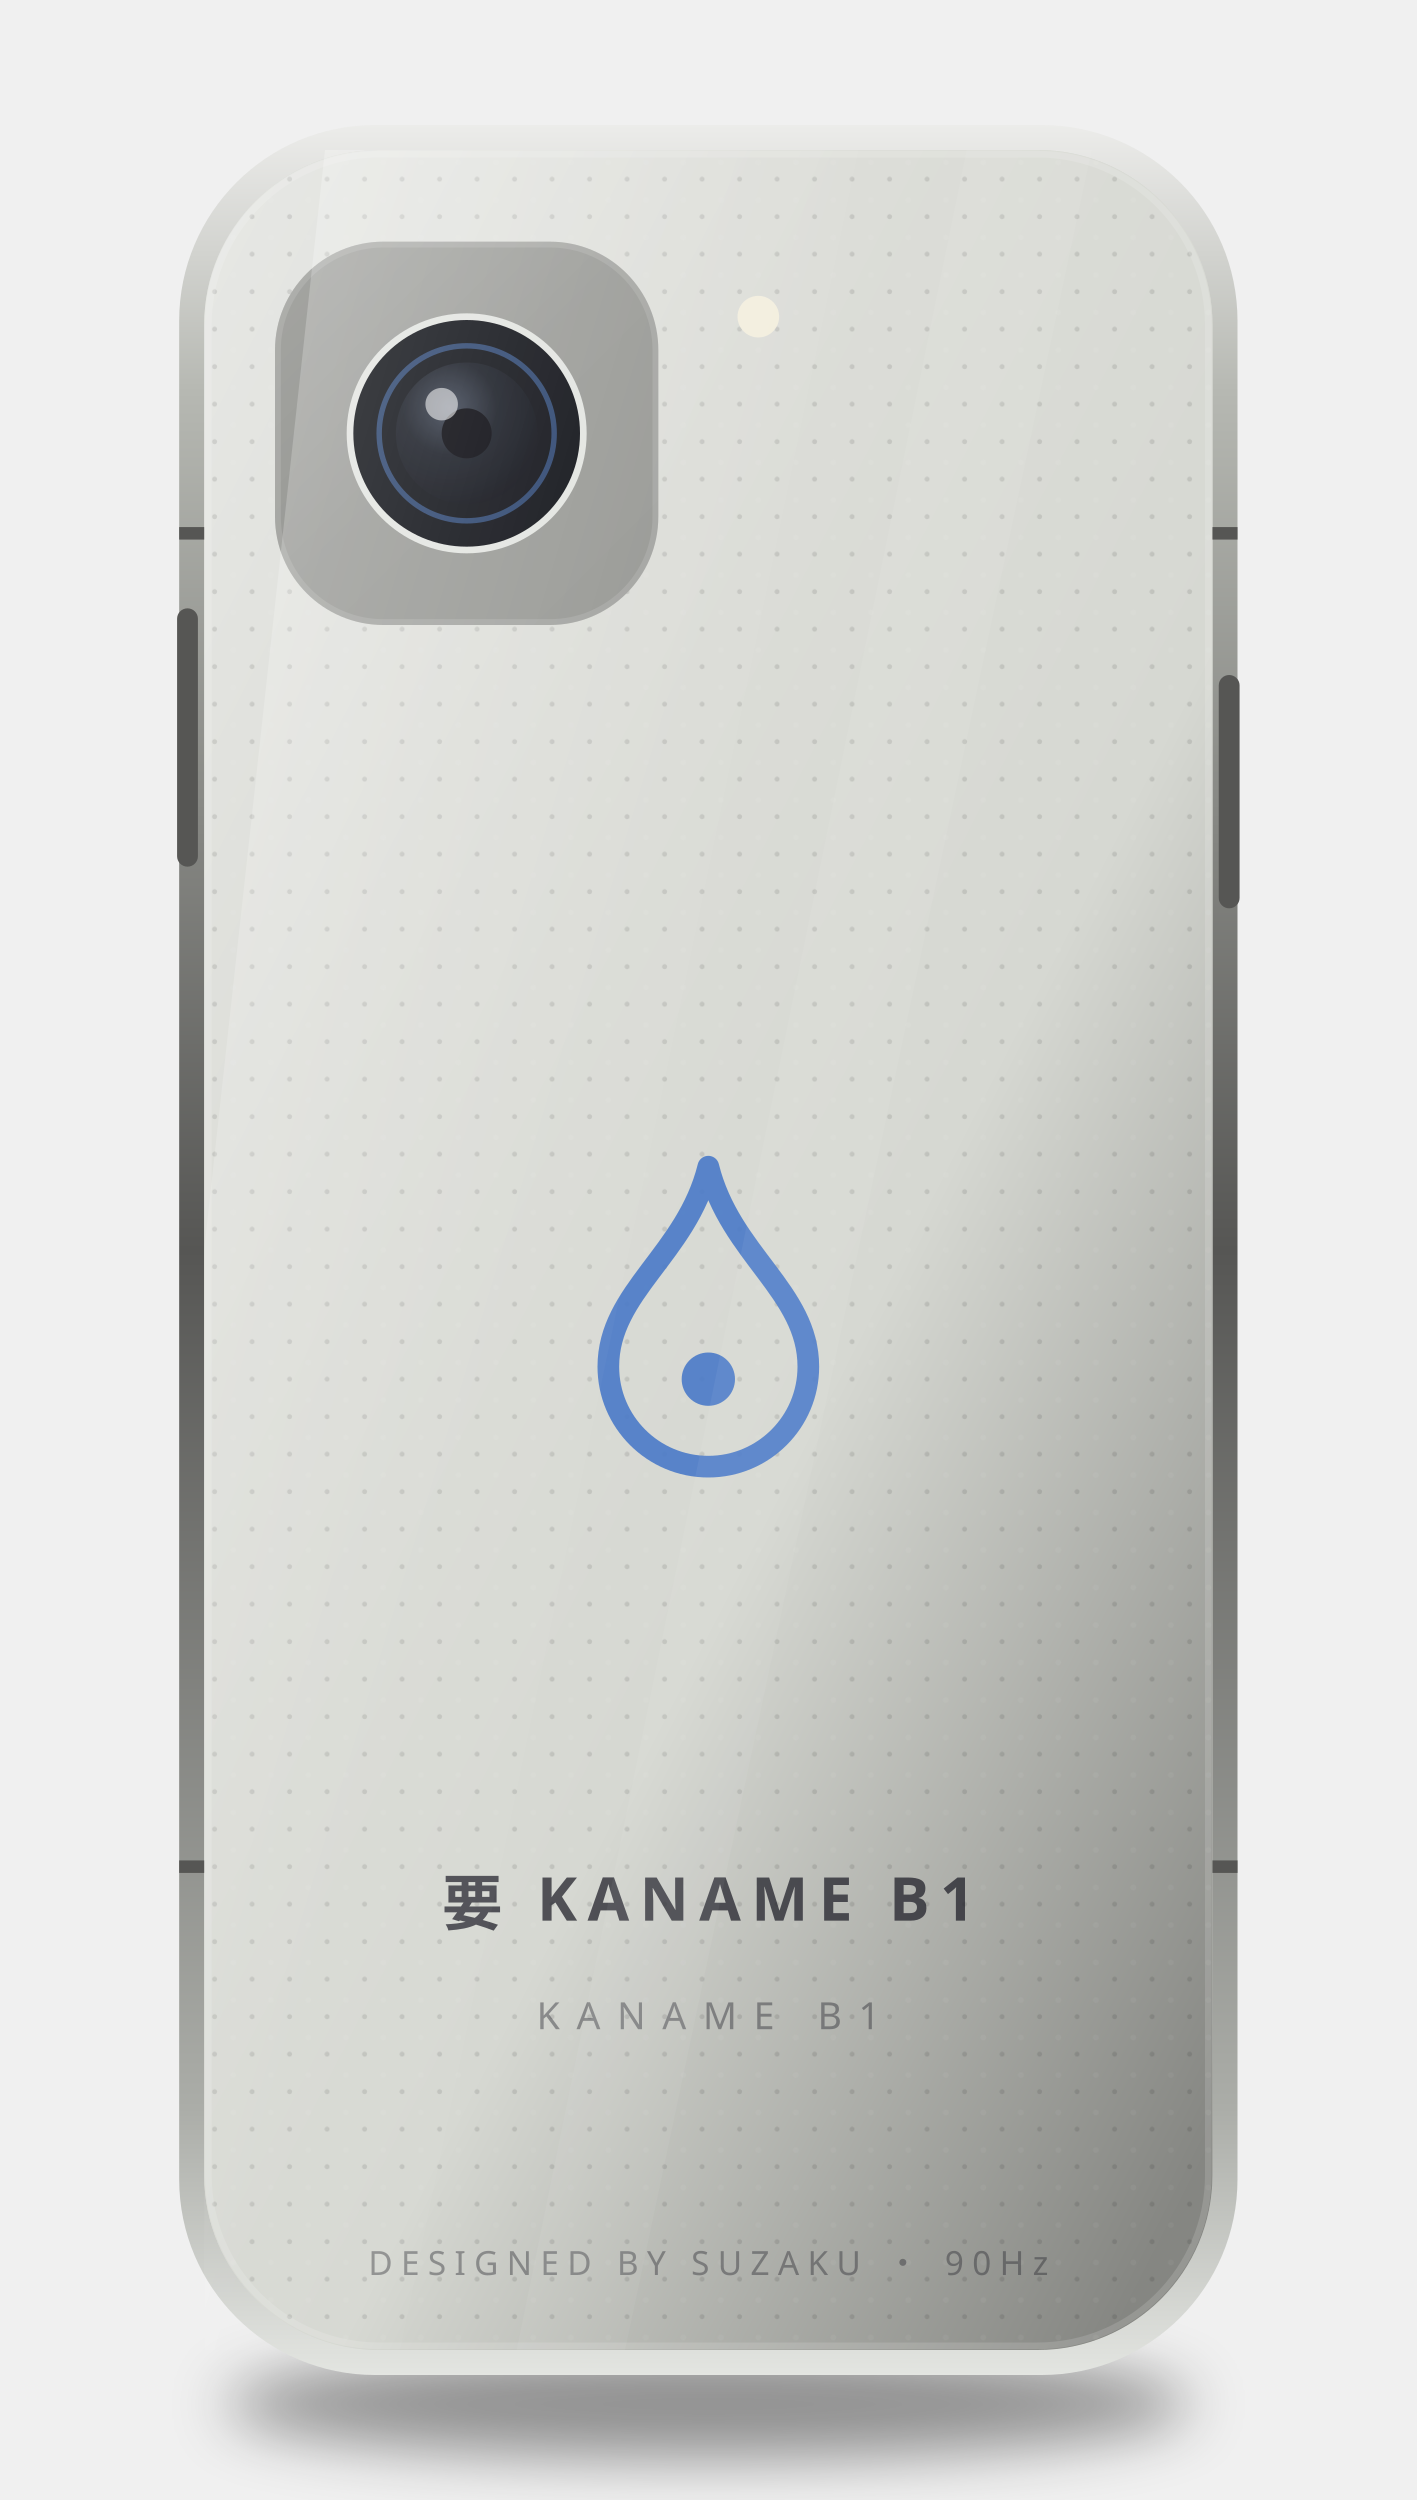
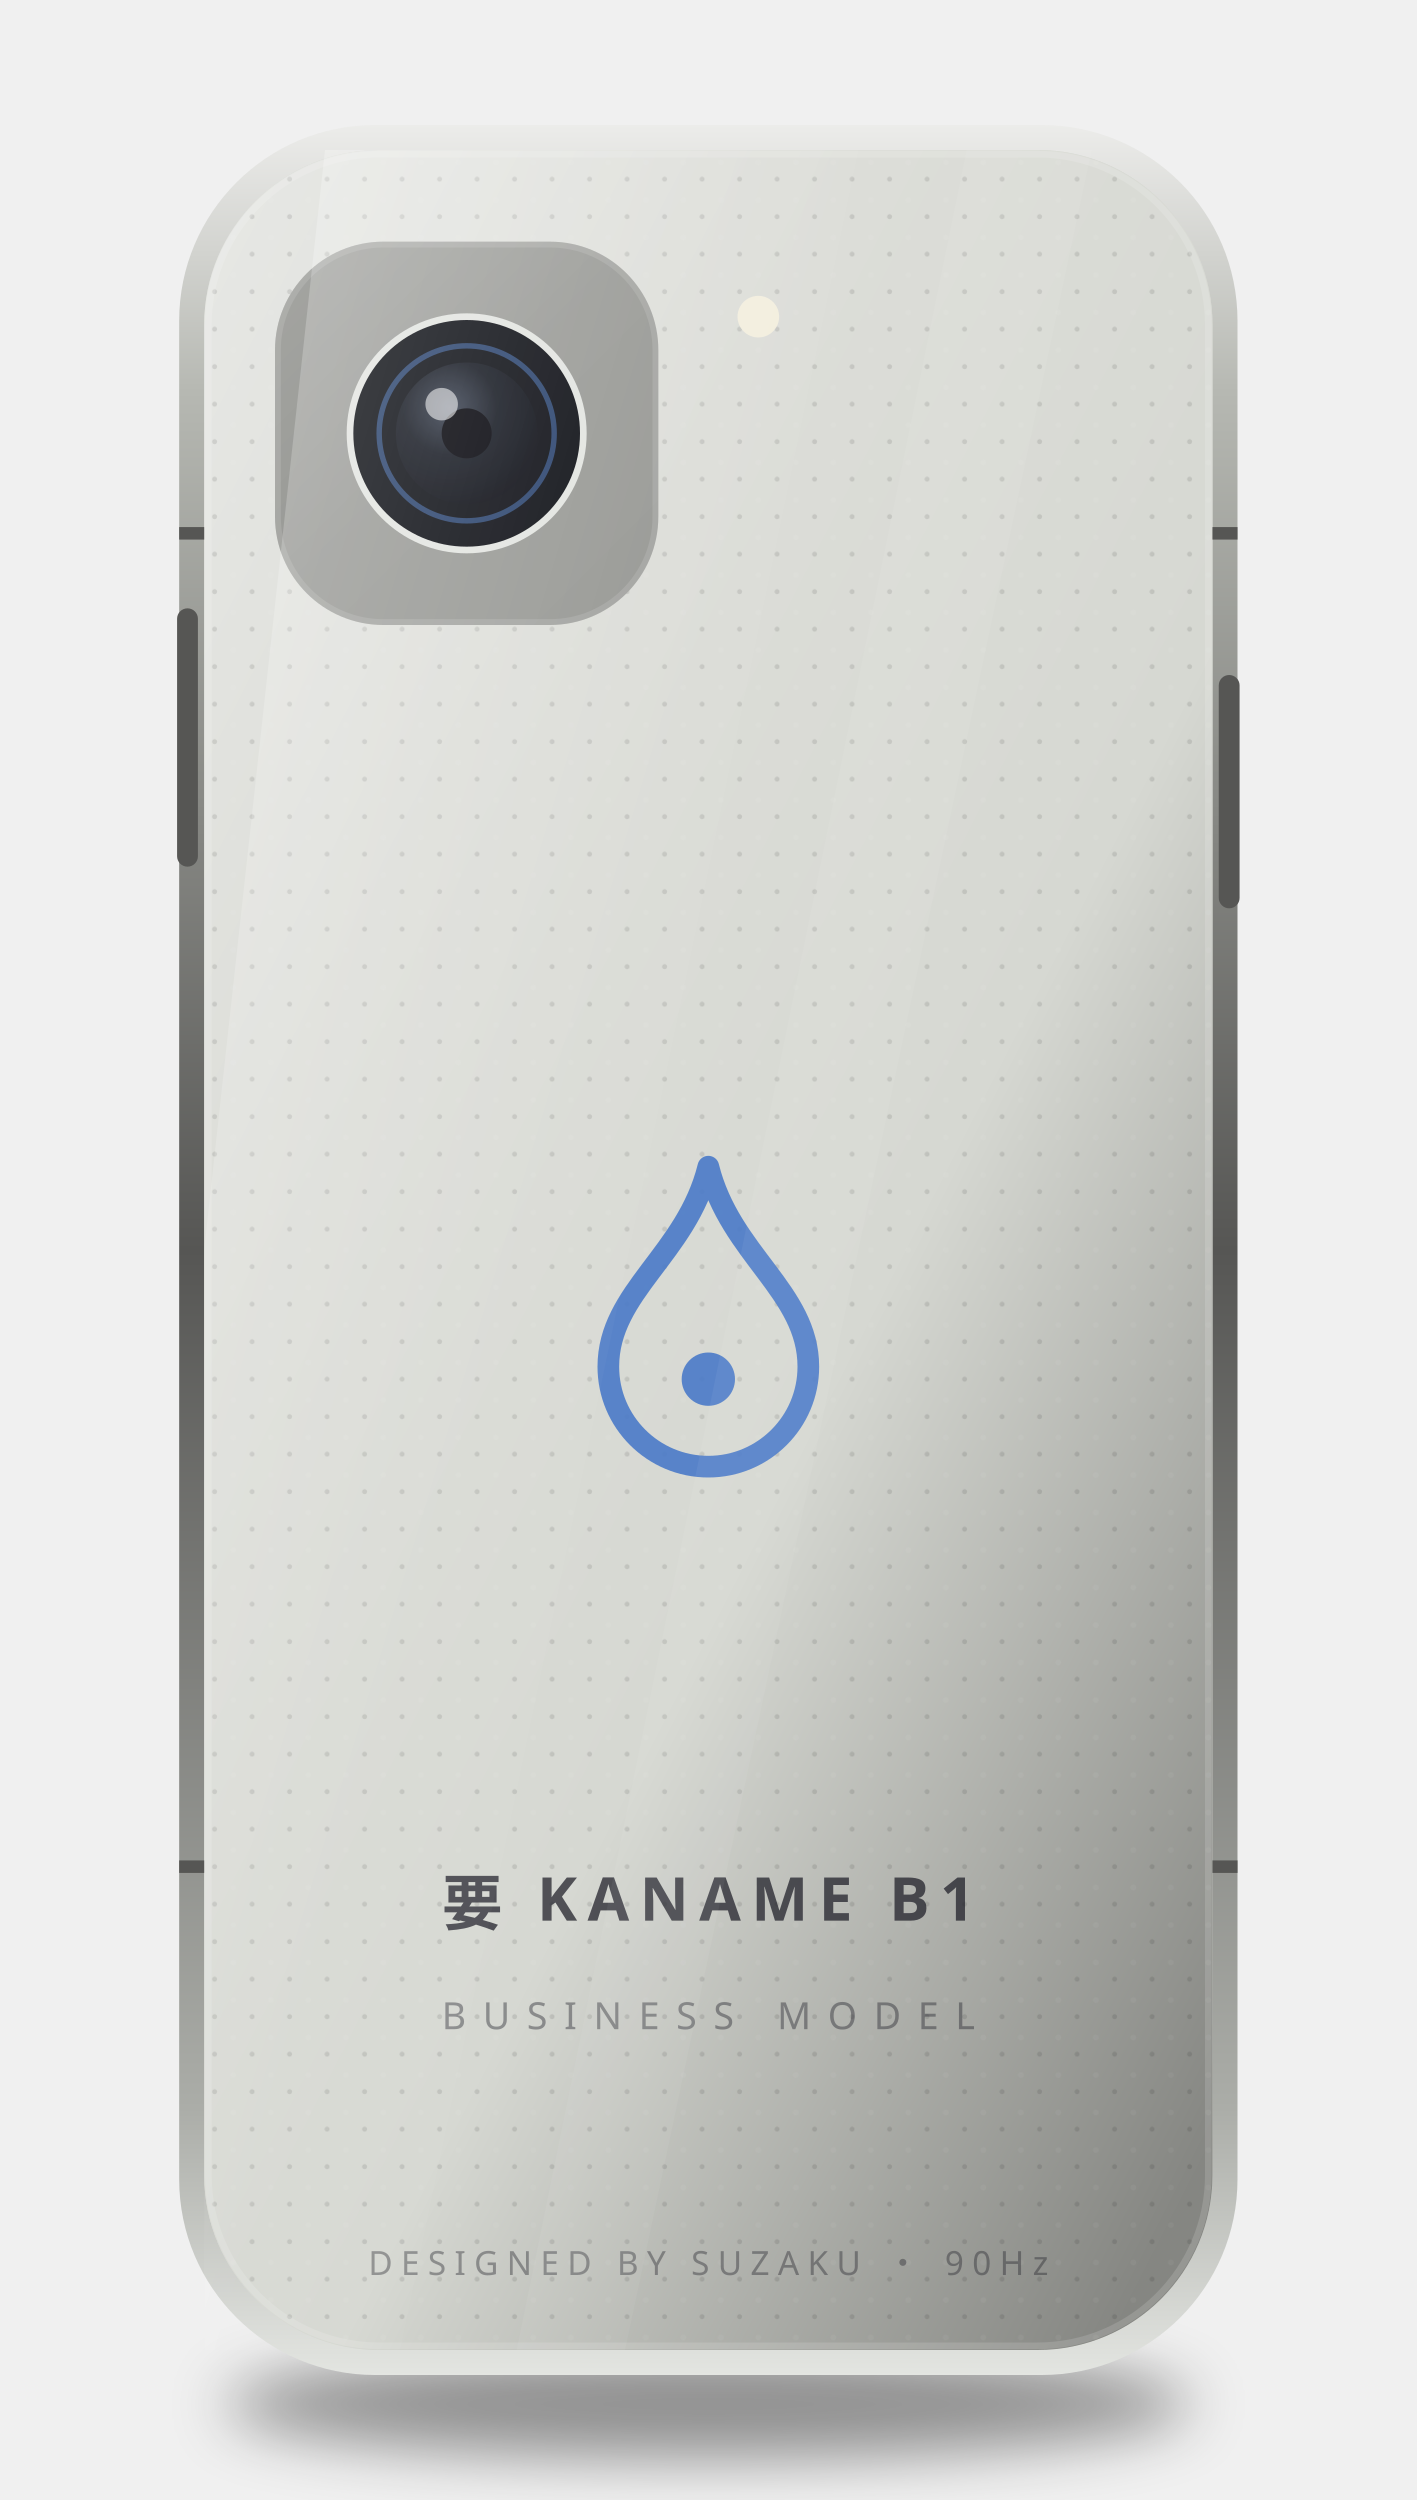
<svg xmlns="http://www.w3.org/2000/svg" viewBox="0 0 340 600" role="img" aria-label="要 KANAME B1">
  <defs>
    <linearGradient id="bodykanameb11" x1="0" y1="0" x2="0.9" y2="1">
      <stop offset="0" stop-color="#e7e8e5" />
      <stop offset="0.28" stop-color="#ddded9" />
      <stop offset="0.62" stop-color="#d6d8d2" />
      <stop offset="1" stop-color="#858682" />
    </linearGradient>
    <linearGradient id="framekanameb11" x1="0" y1="0" x2="0" y2="1">
      <stop offset="0" stop-color="#ededeb" />
      <stop offset="0.12" stop-color="#b6b8b2" />
      <stop offset="0.5" stop-color="#565654" />
      <stop offset="0.88" stop-color="#abada8" />
      <stop offset="1" stop-color="#e4e6e2" />
    </linearGradient>
    <radialGradient id="lenskanameb11" cx="0.38" cy="0.32" r="0.95">
      <stop offset="0" stop-color="#3c4454" />
      <stop offset="0.35" stop-color="#141821" />
      <stop offset="1" stop-color="#04040a" />
    </radialGradient>
    <linearGradient id="sheenkanameb11" x1="0" y1="0" x2="1" y2="1">
      <stop offset="0" stop-color="#ffffff" stop-opacity="0.28" />
      <stop offset="0.5" stop-color="#ffffff" stop-opacity="0.03" />
      <stop offset="1" stop-color="#ffffff" stop-opacity="0" />
    </linearGradient>
    <pattern id="texkanameb11" width="9" height="9" patternUnits="userSpaceOnUse">
      <circle cx="2" cy="3" r="0.7" fill="#ffffff" fill-opacity="0.045" />
      <circle cx="6.5" cy="7" r="0.6" fill="#000000" fill-opacity="0.1" />
    </pattern>
    <filter id="softkanameb11" x="-40%" y="-40%" width="180%" height="180%">
      <feGaussianBlur stdDeviation="7" />
    </filter>
  </defs>
  <ellipse cx="170" cy="577" rx="116" ry="13" fill="#000000" opacity="0.4" filter="url(#softkanameb11)" />
  <rect x="43" y="30" width="254" height="540" rx="47" fill="url(#framekanameb11)" />
  <rect x="49" y="36" width="242" height="528" rx="42" fill="#d6d8d2" />
  <rect x="49" y="36" width="242" height="528" rx="42" fill="url(#bodykanameb11)" />
  <rect x="49" y="36" width="242" height="528" rx="42" fill="url(#texkanameb11)" />
  <rect x="50" y="37" width="240" height="526" rx="41" fill="none" stroke="#ffffff" stroke-opacity="0.14" stroke-width="1.6" />
  <path d="M43 128 h6 M43 448 h6 M291 128 h6 M291 448 h6" stroke="#565654" stroke-width="3" />
  <rect x="66" y="58" width="92" height="92" rx="26" fill="#969793" />
  <rect x="66" y="58" width="92" height="92" rx="26" fill="url(#sheenkanameb11)" opacity="0.5" />
  <rect x="66.7" y="58.7" width="90.6" height="90.6" rx="25.3" fill="none" stroke="#ffffff" stroke-opacity="0.12" stroke-width="1.4" />
  <circle cx="112" cy="104" r="28" fill="#0b0d13" stroke="#e2e4e0" stroke-width="1.6" />
  <circle cx="112" cy="104" r="21" fill="none" stroke="#4a7ac8" stroke-opacity="0.5" stroke-width="1.3" />
  <circle cx="112" cy="104" r="17" fill="url(#lenskanameb11)" />
  <circle cx="112" cy="104" r="6" fill="#04040a" />
  <circle cx="106" cy="97" r="3.9" fill="#ffffff" opacity="0.55" />
  <circle cx="182" cy="76" r="5" fill="#f4efdf" opacity="0.9" />
  <g transform="translate(122 268) scale(2)" opacity="0.9">
    <path d="M24 6 C21.4 16.5 12 21 12 30 a12 12 0 0 0 24 0 C36 21 26.6 16.5 24 6 Z" fill="none" stroke="#4a7ac8" stroke-width="2.6" stroke-linejoin="round" />
    <circle cx="24" cy="31.5" r="3.2" fill="#4a7ac8" />
  </g>
  <text x="170" y="462" font-family="'Noto Sans JP',sans-serif" font-size="14.5" font-weight="800" fill="#1c1c26" opacity="0.72" text-anchor="middle" letter-spacing="2.5">要 KANAME B1</text>
-   <text x="170" y="487" font-family="'Noto Sans JP',sans-serif" font-size="9" fill="#1c1c26" opacity="0.4" text-anchor="middle" letter-spacing="4">KANAME B1</text>
+   <text x="170" y="487" font-family="'Noto Sans JP',sans-serif" font-size="9" fill="#1c1c26" opacity="0.4" text-anchor="middle" letter-spacing="4">BUSINESS MODEL</text>
  <text x="170" y="546" font-family="'Noto Sans JP',sans-serif" font-size="8" fill="#1c1c26" opacity="0.38" text-anchor="middle" letter-spacing="2">DESIGNED BY SUZAKU ・ 90Hz</text>
  <path d="M78 36 L206 36 L96 564 L49 564 L49 300 Z" fill="url(#sheenkanameb11)" />
  <path d="M232 36 L262 36 L150 564 L124 564 Z" fill="#ffffff" opacity="0.05" />
  <rect x="292.5" y="162" width="5" height="56" rx="2.5" fill="#565654" />
  <rect x="42.5" y="146" width="5" height="62" rx="2.5" fill="#565654" />
</svg>
